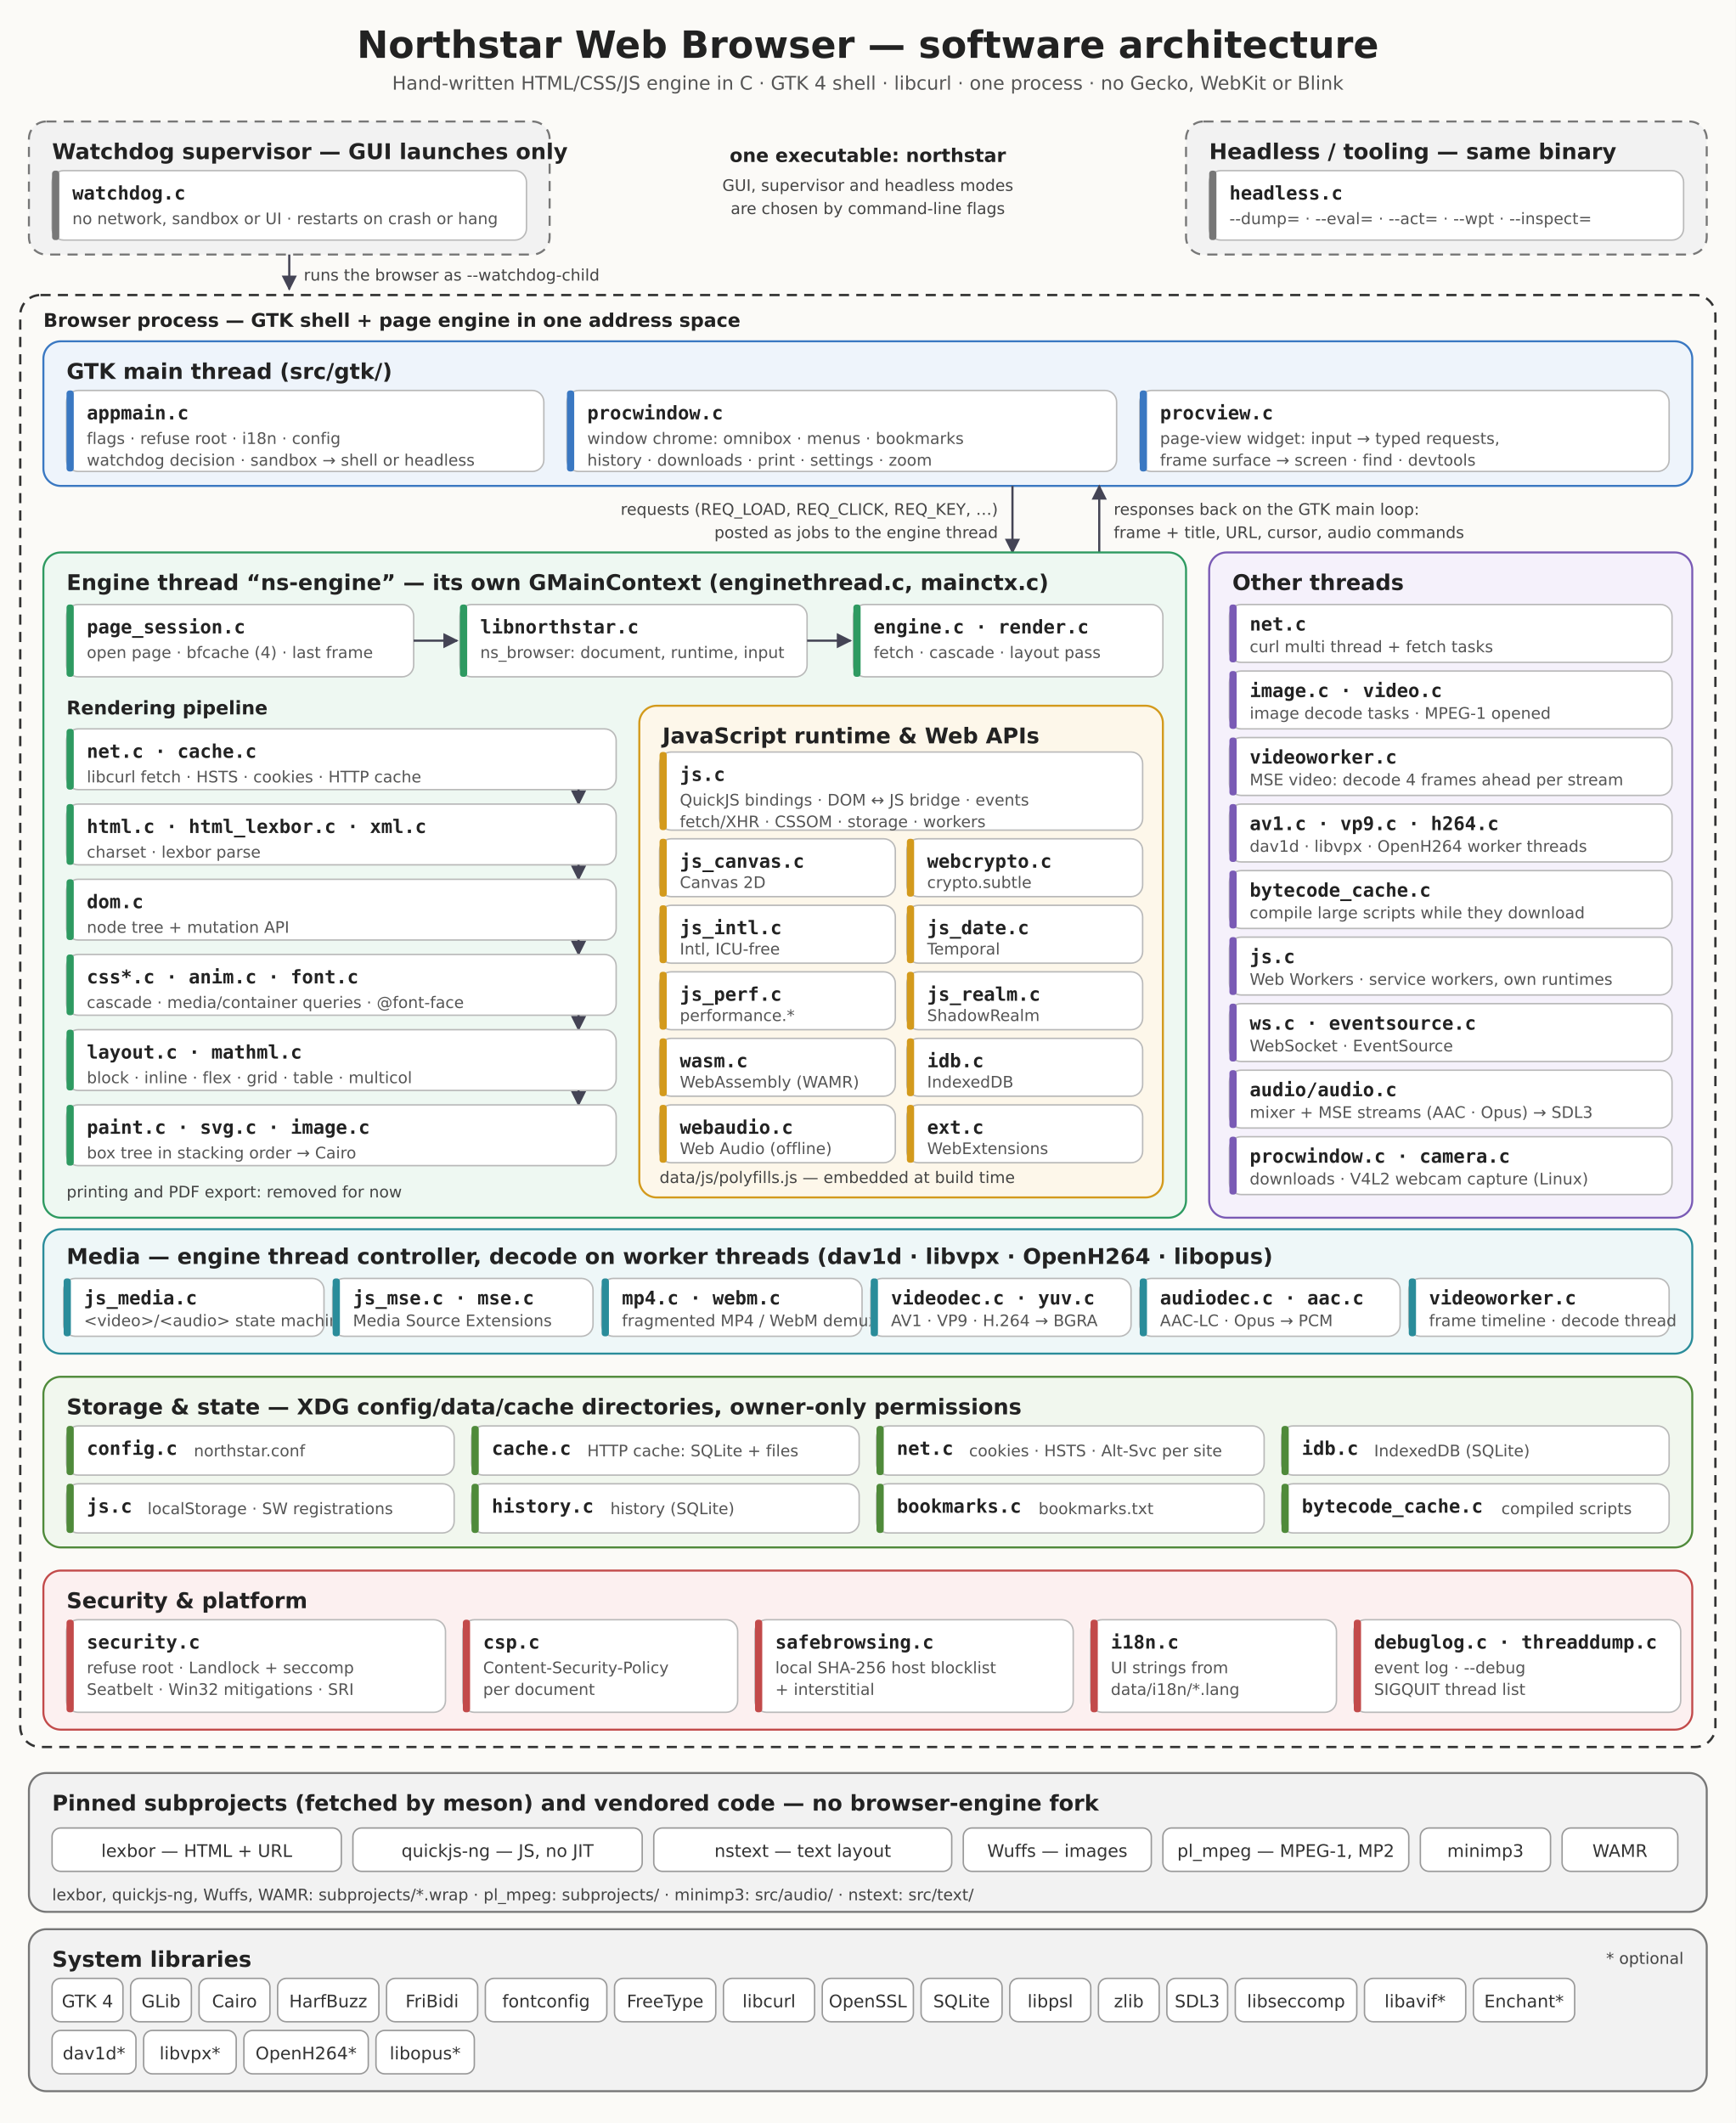
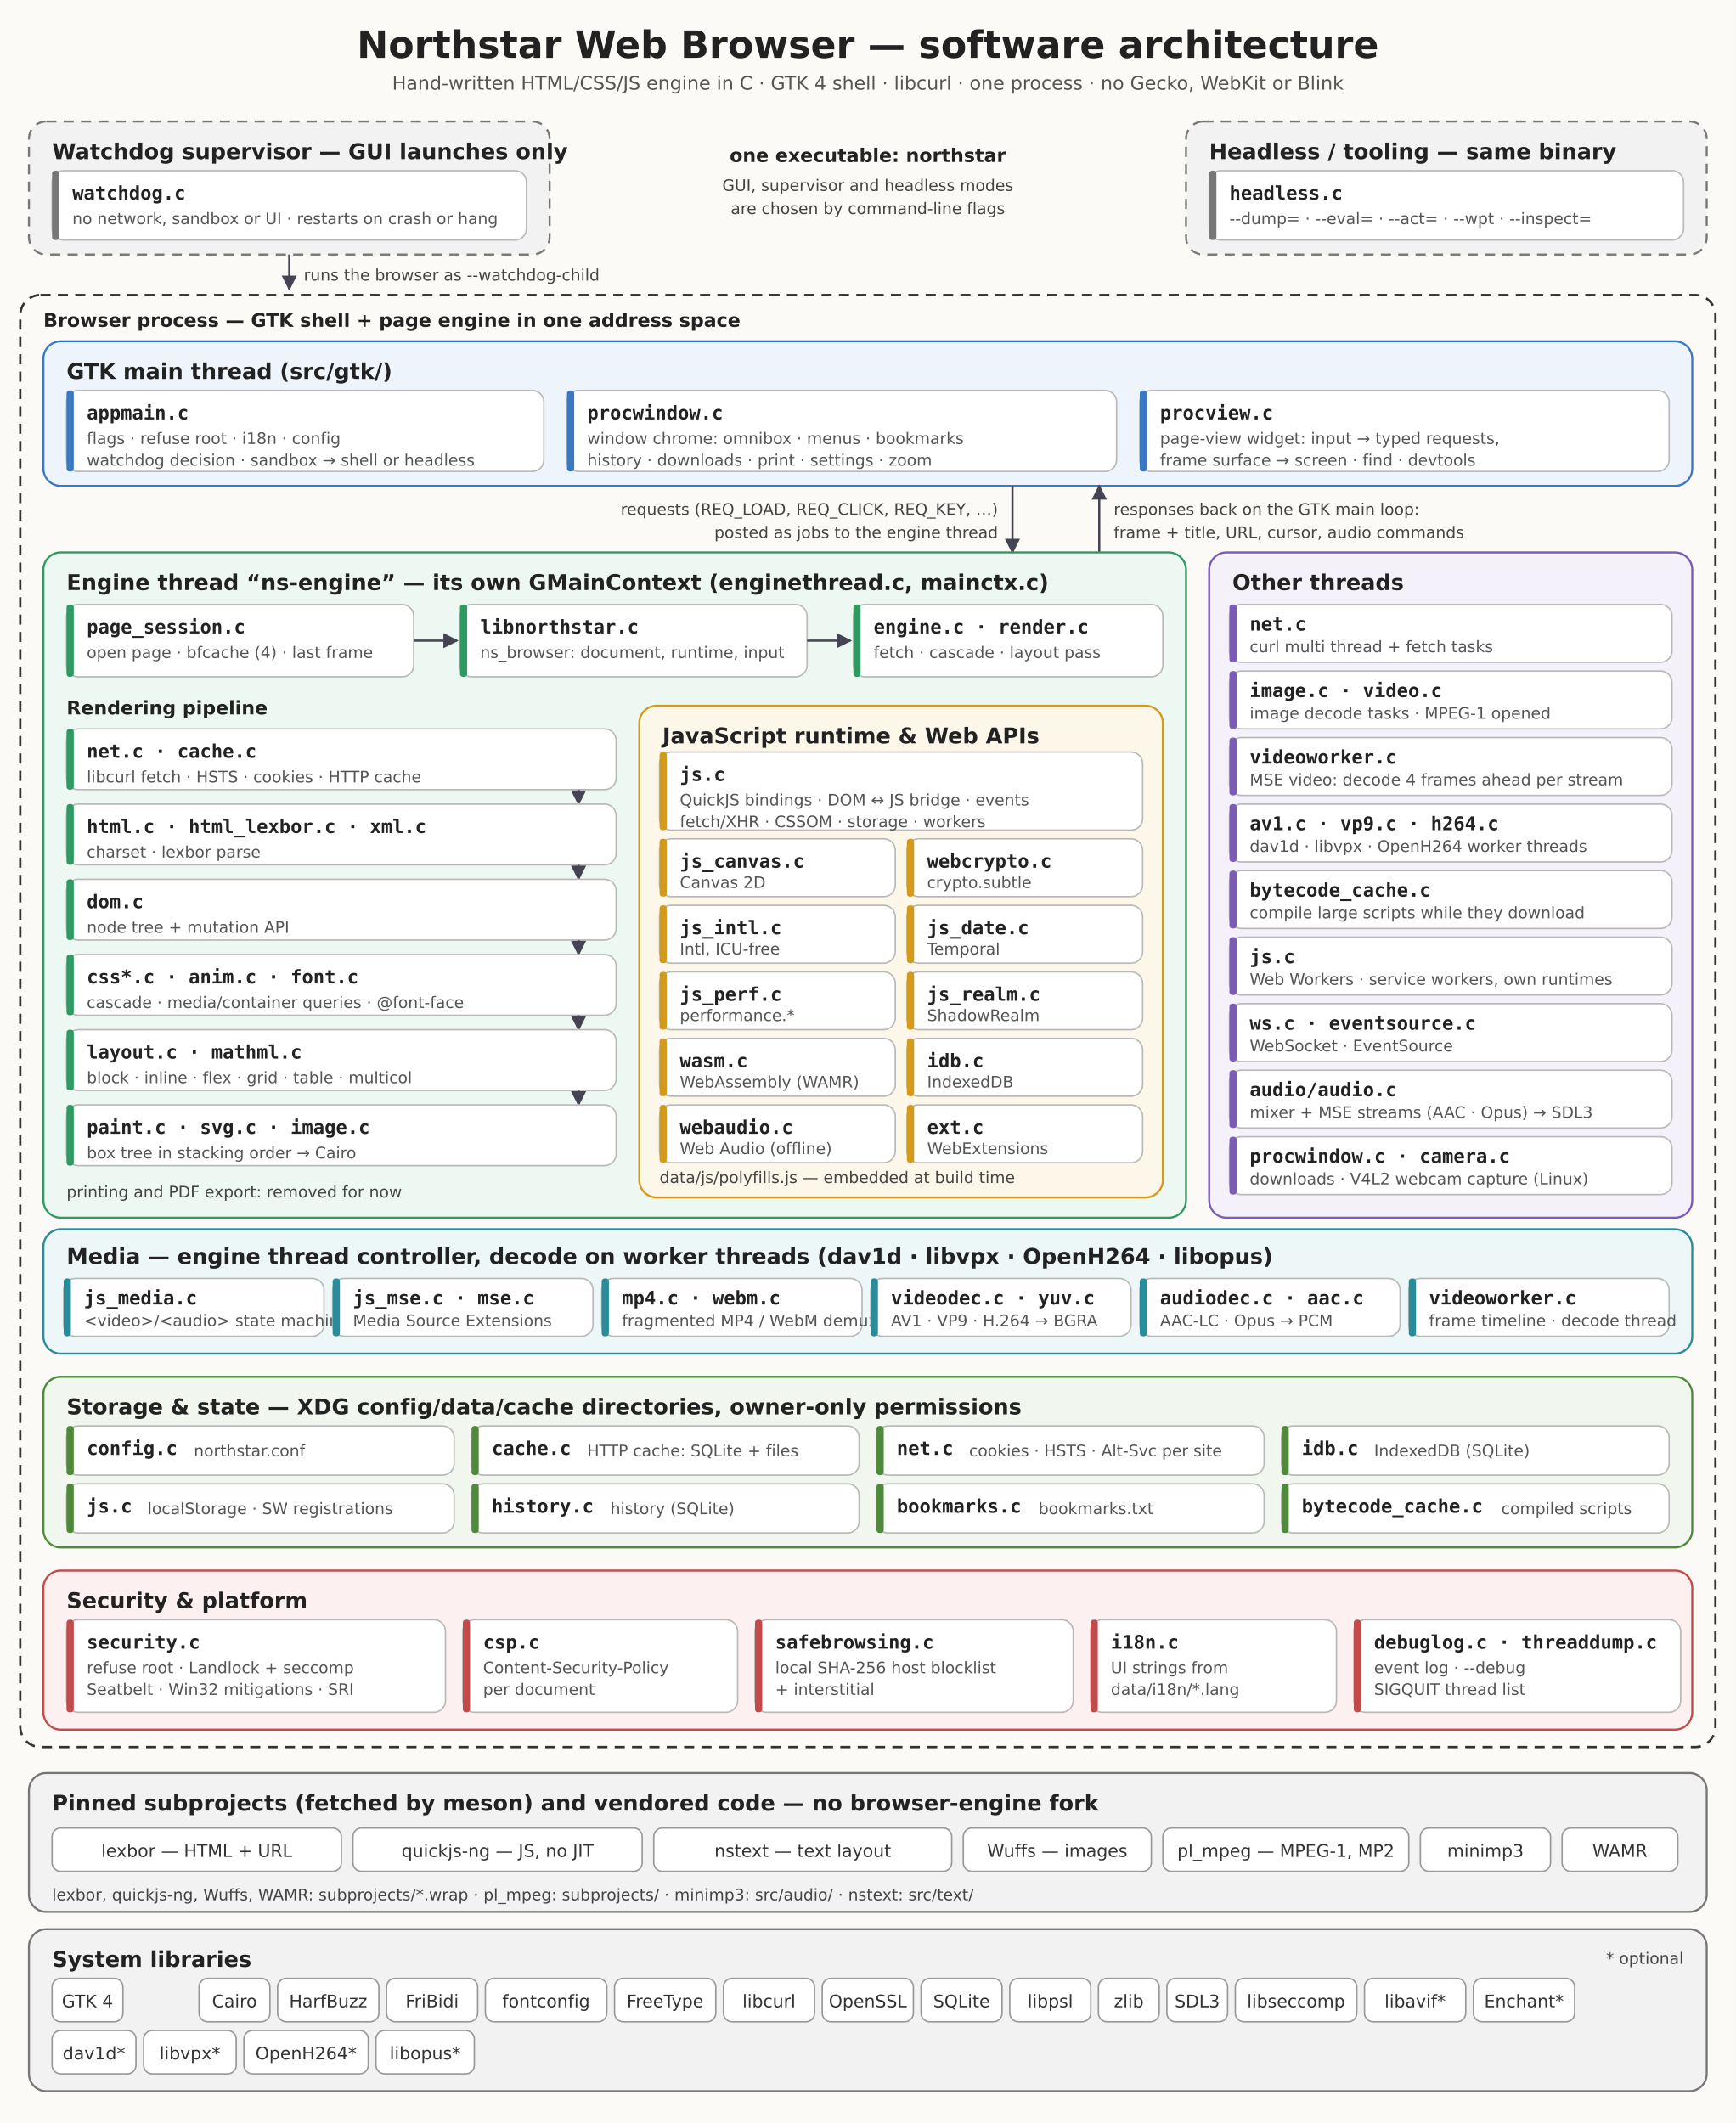
<svg xmlns="http://www.w3.org/2000/svg" viewBox="0 0 1200 1468" width="1200" height="1468" font-family="DejaVu Sans, Verdana, sans-serif">
  <defs>
    <marker id="ah" viewBox="0 0 10 10" refX="9" refY="5" markerWidth="7" markerHeight="7" orient="auto-start-reverse">
      <path d="M0,0 L10,5 L0,10 z" fill="#445" />
    </marker>
    <style>
.bg{fill:#fbfaf7}
.proc{fill:none;stroke:#333;stroke-width:1.6}
.dash{stroke-dasharray:7 5}
.g-shell{fill:#eef4fb;stroke:#3a78c2;stroke-width:1.4}
.g-engine{fill:#eef8f2;stroke:#2e9a61;stroke-width:1.4}
.g-js{fill:#fdf7ea;stroke:#d39a1c;stroke-width:1.4}
.g-thr{fill:#f5f1fb;stroke:#7a5bb5;stroke-width:1.4}
.g-store{fill:#f1f7ee;stroke:#4f8a3a;stroke-width:1.4}
.g-sec{fill:#fcf0f0;stroke:#c24a4a;stroke-width:1.4}
.g-ext{fill:#f2f2f2;stroke:#777;stroke-width:1.4}
.g-media{fill:#eef7f8;stroke:#2a8c9a;stroke-width:1.4}
.mod{fill:#fff;stroke:#b9b9b9;stroke-width:1}
.bar{stroke:none}
.a-shell{fill:#3a78c2}.a-engine{fill:#2e9a61}.a-js{fill:#d39a1c}.a-thr{fill:#7a5bb5}.a-store{fill:#4f8a3a}.a-sec{fill:#c24a4a}.a-ext{fill:#777}.a-media{fill:#2a8c9a}
.chip{fill:#fff;stroke:#999;stroke-width:1}
.title{font-size:26px;font-weight:bold;fill:#222}
.sub{font-size:13px;fill:#555}
.gtitle{font-size:15px;font-weight:bold;fill:#222}
.ptitle{font-size:13px;font-weight:bold;fill:#222}
.file{font-family:"DejaVu Sans Mono",Menlo,Consolas,monospace;font-size:13px;font-weight:bold;fill:#222}
.desc{font-size:11px;fill:#555}
.chiptext{font-size:12px;fill:#333}
.lbl{font-size:11px;fill:#444}
.arr{stroke:#445;stroke-width:1.5;fill:none}
.arrd{stroke:#445;stroke-width:1.5;fill:none;stroke-dasharray:6 4}
</style>
  </defs>
  <rect class="bg" x="0" y="0" width="1200" height="1468" rx="0" />
  <text class="title" x="600.0" y="40" text-anchor="middle">Northstar Web Browser — software architecture</text>
  <text class="sub" x="600.0" y="62" text-anchor="middle">Hand-written HTML/CSS/JS engine in C · GTK 4 shell · libcurl · one process · no Gecko, WebKit or Blink</text>
  <rect class="g-ext dash" x="20" y="84" width="360" height="92" rx="12" />
  <text class="gtitle" x="36" y="110" text-anchor="start">Watchdog supervisor — GUI launches only</text>
  <rect class="mod" x="36" y="118" width="328" height="48" rx="8" />
  <rect class="bar a-ext" x="36" y="118" width="5" height="48" rx="2" />
  <text class="file" x="50" y="138" text-anchor="start">watchdog.c</text>
  <text class="desc" x="50" y="155" text-anchor="start">no network, sandbox or UI · restarts on crash or hang</text>
  <rect class="g-ext dash" x="820" y="84" width="360" height="92" rx="12" />
  <text class="gtitle" x="836" y="110" text-anchor="start">Headless / tooling — same binary</text>
  <rect class="mod" x="836" y="118" width="328" height="48" rx="8" />
  <rect class="bar a-ext" x="836" y="118" width="5" height="48" rx="2" />
  <text class="file" x="850" y="138" text-anchor="start">headless.c</text>
  <text class="desc" x="850" y="155" text-anchor="start">--dump= · --eval= · --act= · --wpt · --inspect=</text>
  <text class="ptitle" x="600" y="112" text-anchor="middle">one executable: northstar</text>
  <text class="lbl" x="600" y="132" text-anchor="middle">GUI, supervisor and headless modes</text>
  <text class="lbl" x="600" y="148" text-anchor="middle">are chosen by command-line flags</text>
  <line class="arr" x1="200" y1="176" x2="200" y2="200" marker-end="url(#ah)" />
  <text class="lbl" x="210" y="194" text-anchor="start">runs the browser as --watchdog-child</text>
  <rect class="proc dash" x="14" y="204" width="1172" height="1004" rx="14" />
  <text class="ptitle" x="30" y="226" text-anchor="start">Browser process — GTK shell + page engine in one address space</text>
  <rect class="g-shell" x="30" y="236" width="1140" height="100" rx="12" />
  <text class="gtitle" x="46" y="262" text-anchor="start">GTK main thread  (src/gtk/)</text>
  <rect class="mod" x="46" y="270" width="330" height="56" rx="8" />
  <rect class="bar a-shell" x="46" y="270" width="5" height="56" rx="2" />
  <text class="file" x="60" y="290" text-anchor="start">appmain.c</text>
  <text class="desc" x="60" y="307" text-anchor="start">flags · refuse root · i18n · config</text>
  <text class="desc" x="60" y="322" text-anchor="start">watchdog decision · sandbox → shell or headless</text>
  <rect class="mod" x="392" y="270" width="380" height="56" rx="8" />
  <rect class="bar a-shell" x="392" y="270" width="5" height="56" rx="2" />
  <text class="file" x="406" y="290" text-anchor="start">procwindow.c</text>
  <text class="desc" x="406" y="307" text-anchor="start">window chrome: omnibox · menus · bookmarks</text>
  <text class="desc" x="406" y="322" text-anchor="start">history · downloads · print · settings · zoom</text>
  <rect class="mod" x="788" y="270" width="366" height="56" rx="8" />
  <rect class="bar a-shell" x="788" y="270" width="5" height="56" rx="2" />
  <text class="file" x="802" y="290" text-anchor="start">procview.c</text>
  <text class="desc" x="802" y="307" text-anchor="start">page-view widget: input → typed requests,</text>
  <text class="desc" x="802" y="322" text-anchor="start">frame surface → screen · find · devtools</text>
  <line class="arr" x1="700" y1="336" x2="700" y2="382" marker-end="url(#ah)" />
  <line class="arr" x1="760" y1="382" x2="760" y2="336" marker-end="url(#ah)" />
  <text class="lbl" x="690" y="356" text-anchor="end">requests (REQ_LOAD, REQ_CLICK, REQ_KEY, …)</text>
  <text class="lbl" x="690" y="372" text-anchor="end">posted as jobs to the engine thread</text>
  <text class="lbl" x="770" y="356" text-anchor="start">responses back on the GTK main loop:</text>
  <text class="lbl" x="770" y="372" text-anchor="start">frame + title, URL, cursor, audio commands</text>
  <rect class="g-engine" x="30" y="382" width="790" height="460" rx="12" />
  <text class="gtitle" x="46" y="408" text-anchor="start">Engine thread “ns-engine” — its own GMainContext  (enginethread.c, mainctx.c)</text>
  <rect class="mod" x="46" y="418" width="240" height="50" rx="8" />
  <rect class="bar a-engine" x="46" y="418" width="5" height="50" rx="2" />
  <text class="file" x="60" y="438" text-anchor="start">page_session.c</text>
  <text class="desc" x="60" y="455" text-anchor="start">open page · bfcache (4) · last frame</text>
  <rect class="mod" x="318" y="418" width="240" height="50" rx="8" />
  <rect class="bar a-engine" x="318" y="418" width="5" height="50" rx="2" />
  <text class="file" x="332" y="438" text-anchor="start">libnorthstar.c</text>
  <text class="desc" x="332" y="455" text-anchor="start">ns_browser: document, runtime, input</text>
  <rect class="mod" x="590" y="418" width="214" height="50" rx="8" />
  <rect class="bar a-engine" x="590" y="418" width="5" height="50" rx="2" />
  <text class="file" x="604" y="438" text-anchor="start">engine.c · render.c</text>
  <text class="desc" x="604" y="455" text-anchor="start">fetch · cascade · layout pass</text>
  <line class="arr" x1="286" y1="443" x2="316" y2="443" marker-end="url(#ah)" />
  <line class="arr" x1="558" y1="443" x2="588" y2="443" marker-end="url(#ah)" />
  <text class="ptitle" x="46" y="494" text-anchor="start">Rendering pipeline</text>
  <rect class="mod" x="46" y="504" width="380" height="42" rx="8" />
  <rect class="bar a-engine" x="46" y="504" width="5" height="42" rx="2" />
  <text class="file" x="60" y="524" text-anchor="start">net.c · cache.c</text>
  <text class="desc" x="60" y="541" text-anchor="start">libcurl fetch · HSTS · cookies · HTTP cache</text>
  <line class="arr" x1="400" y1="546" x2="400" y2="556" marker-end="url(#ah)" />
  <rect class="mod" x="46" y="556" width="380" height="42" rx="8" />
  <rect class="bar a-engine" x="46" y="556" width="5" height="42" rx="2" />
  <text class="file" x="60" y="576" text-anchor="start">html.c · html_lexbor.c · xml.c</text>
  <text class="desc" x="60" y="593" text-anchor="start">charset · lexbor parse</text>
  <line class="arr" x1="400" y1="598" x2="400" y2="608" marker-end="url(#ah)" />
  <rect class="mod" x="46" y="608" width="380" height="42" rx="8" />
  <rect class="bar a-engine" x="46" y="608" width="5" height="42" rx="2" />
  <text class="file" x="60" y="628" text-anchor="start">dom.c</text>
  <text class="desc" x="60" y="645" text-anchor="start">node tree + mutation API</text>
  <line class="arr" x1="400" y1="650" x2="400" y2="660" marker-end="url(#ah)" />
  <rect class="mod" x="46" y="660" width="380" height="42" rx="8" />
  <rect class="bar a-engine" x="46" y="660" width="5" height="42" rx="2" />
  <text class="file" x="60" y="680" text-anchor="start">css*.c · anim.c · font.c</text>
  <text class="desc" x="60" y="697" text-anchor="start">cascade · media/container queries · @font-face</text>
  <line class="arr" x1="400" y1="702" x2="400" y2="712" marker-end="url(#ah)" />
  <rect class="mod" x="46" y="712" width="380" height="42" rx="8" />
  <rect class="bar a-engine" x="46" y="712" width="5" height="42" rx="2" />
  <text class="file" x="60" y="732" text-anchor="start">layout.c · mathml.c</text>
  <text class="desc" x="60" y="749" text-anchor="start">block · inline · flex · grid · table · multicol</text>
  <line class="arr" x1="400" y1="754" x2="400" y2="764" marker-end="url(#ah)" />
  <rect class="mod" x="46" y="764" width="380" height="42" rx="8" />
  <rect class="bar a-engine" x="46" y="764" width="5" height="42" rx="2" />
  <text class="file" x="60" y="784" text-anchor="start">paint.c · svg.c · image.c</text>
  <text class="desc" x="60" y="801" text-anchor="start">box tree in stacking order → Cairo</text>
  <text class="lbl" x="46" y="828" text-anchor="start">printing and PDF export: removed for now</text>
  <rect class="g-js" x="442" y="488" width="362" height="340" rx="12" />
  <text class="gtitle" x="458" y="514" text-anchor="start">JavaScript runtime &amp; Web APIs</text>
  <rect class="mod" x="456" y="520" width="334" height="54" rx="8" />
  <rect class="bar a-js" x="456" y="520" width="5" height="54" rx="2" />
  <text class="file" x="470" y="540" text-anchor="start">js.c</text>
  <text class="desc" x="470" y="557" text-anchor="start">QuickJS bindings · DOM ↔ JS bridge · events</text>
  <text class="desc" x="470" y="572" text-anchor="start">fetch/XHR · CSSOM · storage · workers</text>
  <rect class="mod" x="456" y="580" width="163" height="40" rx="8" />
  <rect class="bar a-js" x="456" y="580" width="5" height="40" rx="2" />
  <text class="file" x="470" y="600" text-anchor="start">js_canvas.c</text>
  <text class="desc" x="470" y="617" text-anchor="start" />
  <text class="desc" x="470" y="614" text-anchor="start">Canvas 2D</text>
  <rect class="mod" x="627" y="580" width="163" height="40" rx="8" />
  <rect class="bar a-js" x="627" y="580" width="5" height="40" rx="2" />
  <text class="file" x="641" y="600" text-anchor="start">webcrypto.c</text>
  <text class="desc" x="641" y="617" text-anchor="start" />
  <text class="desc" x="641" y="614" text-anchor="start">crypto.subtle</text>
  <rect class="mod" x="456" y="626" width="163" height="40" rx="8" />
  <rect class="bar a-js" x="456" y="626" width="5" height="40" rx="2" />
  <text class="file" x="470" y="646" text-anchor="start">js_intl.c</text>
  <text class="desc" x="470" y="663" text-anchor="start" />
  <text class="desc" x="470" y="660" text-anchor="start">Intl, ICU-free</text>
  <rect class="mod" x="627" y="626" width="163" height="40" rx="8" />
  <rect class="bar a-js" x="627" y="626" width="5" height="40" rx="2" />
  <text class="file" x="641" y="646" text-anchor="start">js_date.c</text>
  <text class="desc" x="641" y="663" text-anchor="start" />
  <text class="desc" x="641" y="660" text-anchor="start">Temporal</text>
  <rect class="mod" x="456" y="672" width="163" height="40" rx="8" />
  <rect class="bar a-js" x="456" y="672" width="5" height="40" rx="2" />
  <text class="file" x="470" y="692" text-anchor="start">js_perf.c</text>
  <text class="desc" x="470" y="709" text-anchor="start" />
  <text class="desc" x="470" y="706" text-anchor="start">performance.*</text>
  <rect class="mod" x="627" y="672" width="163" height="40" rx="8" />
  <rect class="bar a-js" x="627" y="672" width="5" height="40" rx="2" />
  <text class="file" x="641" y="692" text-anchor="start">js_realm.c</text>
  <text class="desc" x="641" y="709" text-anchor="start" />
  <text class="desc" x="641" y="706" text-anchor="start">ShadowRealm</text>
  <rect class="mod" x="456" y="718" width="163" height="40" rx="8" />
  <rect class="bar a-js" x="456" y="718" width="5" height="40" rx="2" />
  <text class="file" x="470" y="738" text-anchor="start">wasm.c</text>
  <text class="desc" x="470" y="755" text-anchor="start" />
  <text class="desc" x="470" y="752" text-anchor="start">WebAssembly (WAMR)</text>
  <rect class="mod" x="627" y="718" width="163" height="40" rx="8" />
  <rect class="bar a-js" x="627" y="718" width="5" height="40" rx="2" />
  <text class="file" x="641" y="738" text-anchor="start">idb.c</text>
  <text class="desc" x="641" y="755" text-anchor="start" />
  <text class="desc" x="641" y="752" text-anchor="start">IndexedDB</text>
  <rect class="mod" x="456" y="764" width="163" height="40" rx="8" />
  <rect class="bar a-js" x="456" y="764" width="5" height="40" rx="2" />
  <text class="file" x="470" y="784" text-anchor="start">webaudio.c</text>
  <text class="desc" x="470" y="801" text-anchor="start" />
  <text class="desc" x="470" y="798" text-anchor="start">Web Audio (offline)</text>
  <rect class="mod" x="627" y="764" width="163" height="40" rx="8" />
  <rect class="bar a-js" x="627" y="764" width="5" height="40" rx="2" />
  <text class="file" x="641" y="784" text-anchor="start">ext.c</text>
  <text class="desc" x="641" y="801" text-anchor="start" />
  <text class="desc" x="641" y="798" text-anchor="start">WebExtensions</text>
  <text class="lbl" x="456" y="818" text-anchor="start">data/js/polyfills.js — embedded at build time</text>
  <rect class="g-thr" x="836" y="382" width="334" height="460" rx="12" />
  <text class="gtitle" x="852" y="408" text-anchor="start">Other threads</text>
  <rect class="mod" x="850" y="418" width="306" height="40" rx="8" />
  <rect class="bar a-thr" x="850" y="418" width="5" height="40" rx="2" />
  <text class="file" x="864" y="436" text-anchor="start">net.c</text>
  <text class="desc" x="864" y="451" text-anchor="start">curl multi thread + fetch tasks</text>
  <rect class="mod" x="850" y="464" width="306" height="40" rx="8" />
  <rect class="bar a-thr" x="850" y="464" width="5" height="40" rx="2" />
  <text class="file" x="864" y="482" text-anchor="start">image.c · video.c</text>
  <text class="desc" x="864" y="497" text-anchor="start">image decode tasks · MPEG-1 opened</text>
  <rect class="mod" x="850" y="510" width="306" height="40" rx="8" />
  <rect class="bar a-thr" x="850" y="510" width="5" height="40" rx="2" />
  <text class="file" x="864" y="528" text-anchor="start">videoworker.c</text>
  <text class="desc" x="864" y="543" text-anchor="start">MSE video: decode 4 frames ahead per stream</text>
  <rect class="mod" x="850" y="556" width="306" height="40" rx="8" />
  <rect class="bar a-thr" x="850" y="556" width="5" height="40" rx="2" />
  <text class="file" x="864" y="574" text-anchor="start">av1.c · vp9.c · h264.c</text>
  <text class="desc" x="864" y="589" text-anchor="start">dav1d · libvpx · OpenH264 worker threads</text>
  <rect class="mod" x="850" y="602" width="306" height="40" rx="8" />
  <rect class="bar a-thr" x="850" y="602" width="5" height="40" rx="2" />
  <text class="file" x="864" y="620" text-anchor="start">bytecode_cache.c</text>
  <text class="desc" x="864" y="635" text-anchor="start">compile large scripts while they download</text>
  <rect class="mod" x="850" y="648" width="306" height="40" rx="8" />
  <rect class="bar a-thr" x="850" y="648" width="5" height="40" rx="2" />
  <text class="file" x="864" y="666" text-anchor="start">js.c</text>
  <text class="desc" x="864" y="681" text-anchor="start">Web Workers · service workers, own runtimes</text>
  <rect class="mod" x="850" y="694" width="306" height="40" rx="8" />
  <rect class="bar a-thr" x="850" y="694" width="5" height="40" rx="2" />
  <text class="file" x="864" y="712" text-anchor="start">ws.c · eventsource.c</text>
  <text class="desc" x="864" y="727" text-anchor="start">WebSocket · EventSource</text>
  <rect class="mod" x="850" y="740" width="306" height="40" rx="8" />
  <rect class="bar a-thr" x="850" y="740" width="5" height="40" rx="2" />
  <text class="file" x="864" y="758" text-anchor="start">audio/audio.c</text>
  <text class="desc" x="864" y="773" text-anchor="start">mixer + MSE streams (AAC · Opus) → SDL3</text>
  <rect class="mod" x="850" y="786" width="306" height="40" rx="8" />
  <rect class="bar a-thr" x="850" y="786" width="5" height="40" rx="2" />
  <text class="file" x="864" y="804" text-anchor="start">procwindow.c · camera.c</text>
  <text class="desc" x="864" y="819" text-anchor="start">downloads · V4L2 webcam capture (Linux)</text>
  <rect class="g-media" x="30" y="850" width="1140" height="86" rx="12" />
  <text class="gtitle" x="46" y="874" text-anchor="start">Media — engine thread controller, decode on worker threads (dav1d · libvpx · OpenH264 · libopus)</text>
  <rect class="mod" x="44" y="884" width="180" height="40" rx="8" />
  <rect class="bar a-media" x="44" y="884" width="5" height="40" rx="2" />
  <text class="file" x="58" y="902" text-anchor="start">js_media.c</text>
  <text class="desc" x="58" y="917" text-anchor="start">&lt;video&gt;/&lt;audio&gt; state machine</text>
  <rect class="mod" x="230" y="884" width="180" height="40" rx="8" />
  <rect class="bar a-media" x="230" y="884" width="5" height="40" rx="2" />
  <text class="file" x="244" y="902" text-anchor="start">js_mse.c · mse.c</text>
  <text class="desc" x="244" y="917" text-anchor="start">Media Source Extensions</text>
  <rect class="mod" x="416" y="884" width="180" height="40" rx="8" />
  <rect class="bar a-media" x="416" y="884" width="5" height="40" rx="2" />
  <text class="file" x="430" y="902" text-anchor="start">mp4.c · webm.c</text>
  <text class="desc" x="430" y="917" text-anchor="start">fragmented MP4 / WebM demux</text>
  <rect class="mod" x="602" y="884" width="180" height="40" rx="8" />
  <rect class="bar a-media" x="602" y="884" width="5" height="40" rx="2" />
  <text class="file" x="616" y="902" text-anchor="start">videodec.c · yuv.c</text>
  <text class="desc" x="616" y="917" text-anchor="start">AV1 · VP9 · H.264 → BGRA</text>
  <rect class="mod" x="788" y="884" width="180" height="40" rx="8" />
  <rect class="bar a-media" x="788" y="884" width="5" height="40" rx="2" />
  <text class="file" x="802" y="902" text-anchor="start">audiodec.c · aac.c</text>
  <text class="desc" x="802" y="917" text-anchor="start">AAC-LC · Opus → PCM</text>
  <rect class="mod" x="974" y="884" width="180" height="40" rx="8" />
  <rect class="bar a-media" x="974" y="884" width="5" height="40" rx="2" />
  <text class="file" x="988" y="902" text-anchor="start">videoworker.c</text>
  <text class="desc" x="988" y="917" text-anchor="start">frame timeline · decode thread</text>
  <rect class="g-store" x="30" y="952" width="1140" height="118" rx="12" />
  <text class="gtitle" x="46" y="978" text-anchor="start">Storage &amp; state — XDG config/data/cache directories, owner-only permissions</text>
  <rect class="mod" x="46" y="986" width="268" height="34" rx="8" />
  <rect class="bar a-store" x="46" y="986" width="5" height="34" rx="2" />
  <text class="file" x="60" y="1006" text-anchor="start">config.c</text>
  <text class="desc" x="60" y="1023" text-anchor="start" />
  <text class="desc" x="134" y="1007" text-anchor="start">northstar.conf</text>
  <rect class="mod" x="326" y="986" width="268" height="34" rx="8" />
  <rect class="bar a-store" x="326" y="986" width="5" height="34" rx="2" />
  <text class="file" x="340" y="1006" text-anchor="start">cache.c</text>
  <text class="desc" x="340" y="1023" text-anchor="start" />
  <text class="desc" x="406" y="1007" text-anchor="start">HTTP cache: SQLite + files</text>
  <rect class="mod" x="606" y="986" width="268" height="34" rx="8" />
  <rect class="bar a-store" x="606" y="986" width="5" height="34" rx="2" />
  <text class="file" x="620" y="1006" text-anchor="start">net.c</text>
  <text class="desc" x="620" y="1023" text-anchor="start" />
  <text class="desc" x="670" y="1007" text-anchor="start">cookies · HSTS · Alt-Svc per site</text>
  <rect class="mod" x="886" y="986" width="268" height="34" rx="8" />
  <rect class="bar a-store" x="886" y="986" width="5" height="34" rx="2" />
  <text class="file" x="900" y="1006" text-anchor="start">idb.c</text>
  <text class="desc" x="900" y="1023" text-anchor="start" />
  <text class="desc" x="950" y="1007" text-anchor="start">IndexedDB (SQLite)</text>
  <rect class="mod" x="46" y="1026" width="268" height="34" rx="8" />
  <rect class="bar a-store" x="46" y="1026" width="5" height="34" rx="2" />
  <text class="file" x="60" y="1046" text-anchor="start">js.c</text>
  <text class="desc" x="60" y="1063" text-anchor="start" />
  <text class="desc" x="102" y="1047" text-anchor="start">localStorage · SW registrations</text>
  <rect class="mod" x="326" y="1026" width="268" height="34" rx="8" />
  <rect class="bar a-store" x="326" y="1026" width="5" height="34" rx="2" />
  <text class="file" x="340" y="1046" text-anchor="start">history.c</text>
  <text class="desc" x="340" y="1063" text-anchor="start" />
  <text class="desc" x="422" y="1047" text-anchor="start">history (SQLite)</text>
  <rect class="mod" x="606" y="1026" width="268" height="34" rx="8" />
  <rect class="bar a-store" x="606" y="1026" width="5" height="34" rx="2" />
  <text class="file" x="620" y="1046" text-anchor="start">bookmarks.c</text>
  <text class="desc" x="620" y="1063" text-anchor="start" />
  <text class="desc" x="718" y="1047" text-anchor="start">bookmarks.txt</text>
  <rect class="mod" x="886" y="1026" width="268" height="34" rx="8" />
  <rect class="bar a-store" x="886" y="1026" width="5" height="34" rx="2" />
  <text class="file" x="900" y="1046" text-anchor="start">bytecode_cache.c</text>
  <text class="desc" x="900" y="1063" text-anchor="start" />
  <text class="desc" x="1038" y="1047" text-anchor="start">compiled scripts</text>
  <rect class="g-sec" x="30" y="1086" width="1140" height="110" rx="12" />
  <text class="gtitle" x="46" y="1112" text-anchor="start">Security &amp; platform</text>
  <rect class="mod" x="46" y="1120" width="262" height="64" rx="8" />
  <rect class="bar a-sec" x="46" y="1120" width="5" height="64" rx="2" />
  <text class="file" x="60" y="1140" text-anchor="start">security.c</text>
  <text class="desc" x="60" y="1157" text-anchor="start">refuse root · Landlock + seccomp</text>
  <text class="desc" x="60" y="1172" text-anchor="start">Seatbelt · Win32 mitigations · SRI</text>
  <rect class="mod" x="320" y="1120" width="190" height="64" rx="8" />
  <rect class="bar a-sec" x="320" y="1120" width="5" height="64" rx="2" />
  <text class="file" x="334" y="1140" text-anchor="start">csp.c</text>
  <text class="desc" x="334" y="1157" text-anchor="start">Content-Security-Policy</text>
  <text class="desc" x="334" y="1172" text-anchor="start">per document</text>
  <rect class="mod" x="522" y="1120" width="220" height="64" rx="8" />
  <rect class="bar a-sec" x="522" y="1120" width="5" height="64" rx="2" />
  <text class="file" x="536" y="1140" text-anchor="start">safebrowsing.c</text>
  <text class="desc" x="536" y="1157" text-anchor="start">local SHA-256 host blocklist</text>
  <text class="desc" x="536" y="1172" text-anchor="start">+ interstitial</text>
  <rect class="mod" x="754" y="1120" width="170" height="64" rx="8" />
  <rect class="bar a-sec" x="754" y="1120" width="5" height="64" rx="2" />
  <text class="file" x="768" y="1140" text-anchor="start">i18n.c</text>
  <text class="desc" x="768" y="1157" text-anchor="start">UI strings from</text>
  <text class="desc" x="768" y="1172" text-anchor="start">data/i18n/*.lang</text>
  <rect class="mod" x="936" y="1120" width="226" height="64" rx="8" />
  <rect class="bar a-sec" x="936" y="1120" width="5" height="64" rx="2" />
  <text class="file" x="950" y="1140" text-anchor="start">debuglog.c · threaddump.c</text>
  <text class="desc" x="950" y="1157" text-anchor="start">event log · --debug</text>
  <text class="desc" x="950" y="1172" text-anchor="start">SIGQUIT thread list</text>
  <rect class="g-ext" x="20" y="1226" width="1160" height="96" rx="12" />
  <text class="gtitle" x="36" y="1252" text-anchor="start">Pinned subprojects (fetched by meson) and vendored code — no browser-engine fork</text>
  <rect class="chip" x="36" y="1264" width="200" height="30" rx="6" />
  <text class="chiptext" x="136.0" y="1284" text-anchor="middle">lexbor — HTML + URL</text>
  <rect class="chip" x="244" y="1264" width="200" height="30" rx="6" />
  <text class="chiptext" x="344.0" y="1284" text-anchor="middle">quickjs-ng — JS, no JIT</text>
  <rect class="chip" x="452" y="1264" width="206" height="30" rx="6" />
  <text class="chiptext" x="555.0" y="1284" text-anchor="middle">nstext — text layout</text>
  <rect class="chip" x="666" y="1264" width="130" height="30" rx="6" />
  <text class="chiptext" x="731.0" y="1284" text-anchor="middle">Wuffs — images</text>
  <rect class="chip" x="804" y="1264" width="170" height="30" rx="6" />
  <text class="chiptext" x="889.0" y="1284" text-anchor="middle">pl_mpeg — MPEG-1, MP2</text>
  <rect class="chip" x="982" y="1264" width="90" height="30" rx="6" />
  <text class="chiptext" x="1027.0" y="1284" text-anchor="middle">minimp3</text>
  <rect class="chip" x="1080" y="1264" width="80" height="30" rx="6" />
  <text class="chiptext" x="1120.0" y="1284" text-anchor="middle">WAMR</text>
  <text class="lbl" x="36" y="1314" text-anchor="start">lexbor, quickjs-ng, Wuffs, WAMR: subprojects/*.wrap · pl_mpeg: subprojects/ · minimp3: src/audio/ · nstext: src/text/</text>
  <rect class="g-ext" x="20" y="1334" width="1160" height="112" rx="12" />
  <text class="gtitle" x="36" y="1360" text-anchor="start">System libraries</text>
  <rect class="chip" x="36" y="1368" width="49" height="30" rx="6" />
  <text class="chiptext" x="60.5" y="1388" text-anchor="middle">GTK 4</text>
-   <rect class="chip" x="90.312" y="1368" width="42" height="30" rx="6" />
-   <text class="chiptext" x="111.312" y="1388" text-anchor="middle">GLib</text>
  <rect class="chip" x="137.625" y="1368" width="49" height="30" rx="6" />
  <text class="chiptext" x="162.125" y="1388" text-anchor="middle">Cairo</text>
  <rect class="chip" x="191.938" y="1368" width="70" height="30" rx="6" />
  <text class="chiptext" x="226.938" y="1388" text-anchor="middle">HarfBuzz</text>
  <rect class="chip" x="267.25" y="1368" width="63" height="30" rx="6" />
  <text class="chiptext" x="298.75" y="1388" text-anchor="middle">FriBidi</text>
  <rect class="chip" x="335.562" y="1368" width="84" height="30" rx="6" />
  <text class="chiptext" x="377.562" y="1388" text-anchor="middle">fontconfig</text>
  <rect class="chip" x="424.875" y="1368" width="70" height="30" rx="6" />
  <text class="chiptext" x="459.875" y="1388" text-anchor="middle">FreeType</text>
  <rect class="chip" x="500.188" y="1368" width="63" height="30" rx="6" />
  <text class="chiptext" x="531.688" y="1388" text-anchor="middle">libcurl</text>
  <rect class="chip" x="568.5" y="1368" width="63" height="30" rx="6" />
  <text class="chiptext" x="600.0" y="1388" text-anchor="middle">OpenSSL</text>
  <rect class="chip" x="636.812" y="1368" width="56" height="30" rx="6" />
  <text class="chiptext" x="664.812" y="1388" text-anchor="middle">SQLite</text>
  <rect class="chip" x="698.125" y="1368" width="56" height="30" rx="6" />
  <text class="chiptext" x="726.125" y="1388" text-anchor="middle">libpsl</text>
  <rect class="chip" x="759.438" y="1368" width="42" height="30" rx="6" />
  <text class="chiptext" x="780.438" y="1388" text-anchor="middle">zlib</text>
  <rect class="chip" x="806.75" y="1368" width="42" height="30" rx="6" />
  <text class="chiptext" x="827.75" y="1388" text-anchor="middle">SDL3</text>
  <rect class="chip" x="854.062" y="1368" width="84" height="30" rx="6" />
  <text class="chiptext" x="896.062" y="1388" text-anchor="middle">libseccomp</text>
  <rect class="chip" x="943.375" y="1368" width="70" height="30" rx="6" />
  <text class="chiptext" x="978.375" y="1388" text-anchor="middle">libavif*</text>
  <rect class="chip" x="1018.69" y="1368" width="70" height="30" rx="6" />
  <text class="chiptext" x="1053.69" y="1388" text-anchor="middle">Enchant*</text>
  <text class="lbl" x="1164" y="1358" text-anchor="end">* optional</text>
  <rect class="chip" x="36" y="1404" width="58" height="30" rx="6" />
  <text class="chiptext" x="65" y="1424" text-anchor="middle">dav1d*</text>
  <rect class="chip" x="99.312" y="1404" width="64" height="30" rx="6" />
  <text class="chiptext" x="131.312" y="1424" text-anchor="middle">libvpx*</text>
  <rect class="chip" x="168.625" y="1404" width="86" height="30" rx="6" />
  <text class="chiptext" x="211.625" y="1424" text-anchor="middle">OpenH264*</text>
  <rect class="chip" x="259.938" y="1404" width="68" height="30" rx="6" />
  <text class="chiptext" x="293.938" y="1424" text-anchor="middle">libopus*</text>
</svg>
